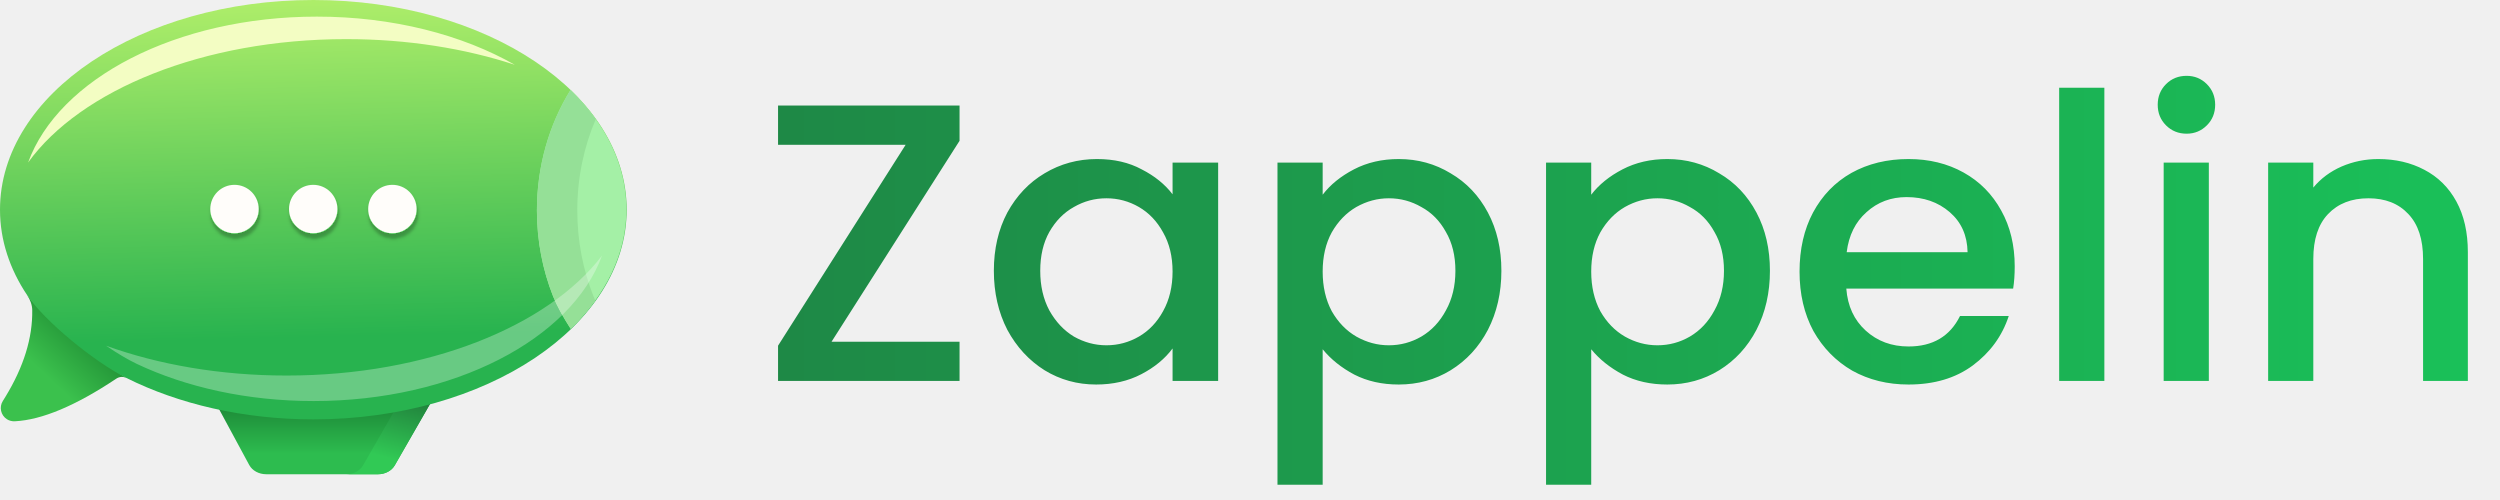
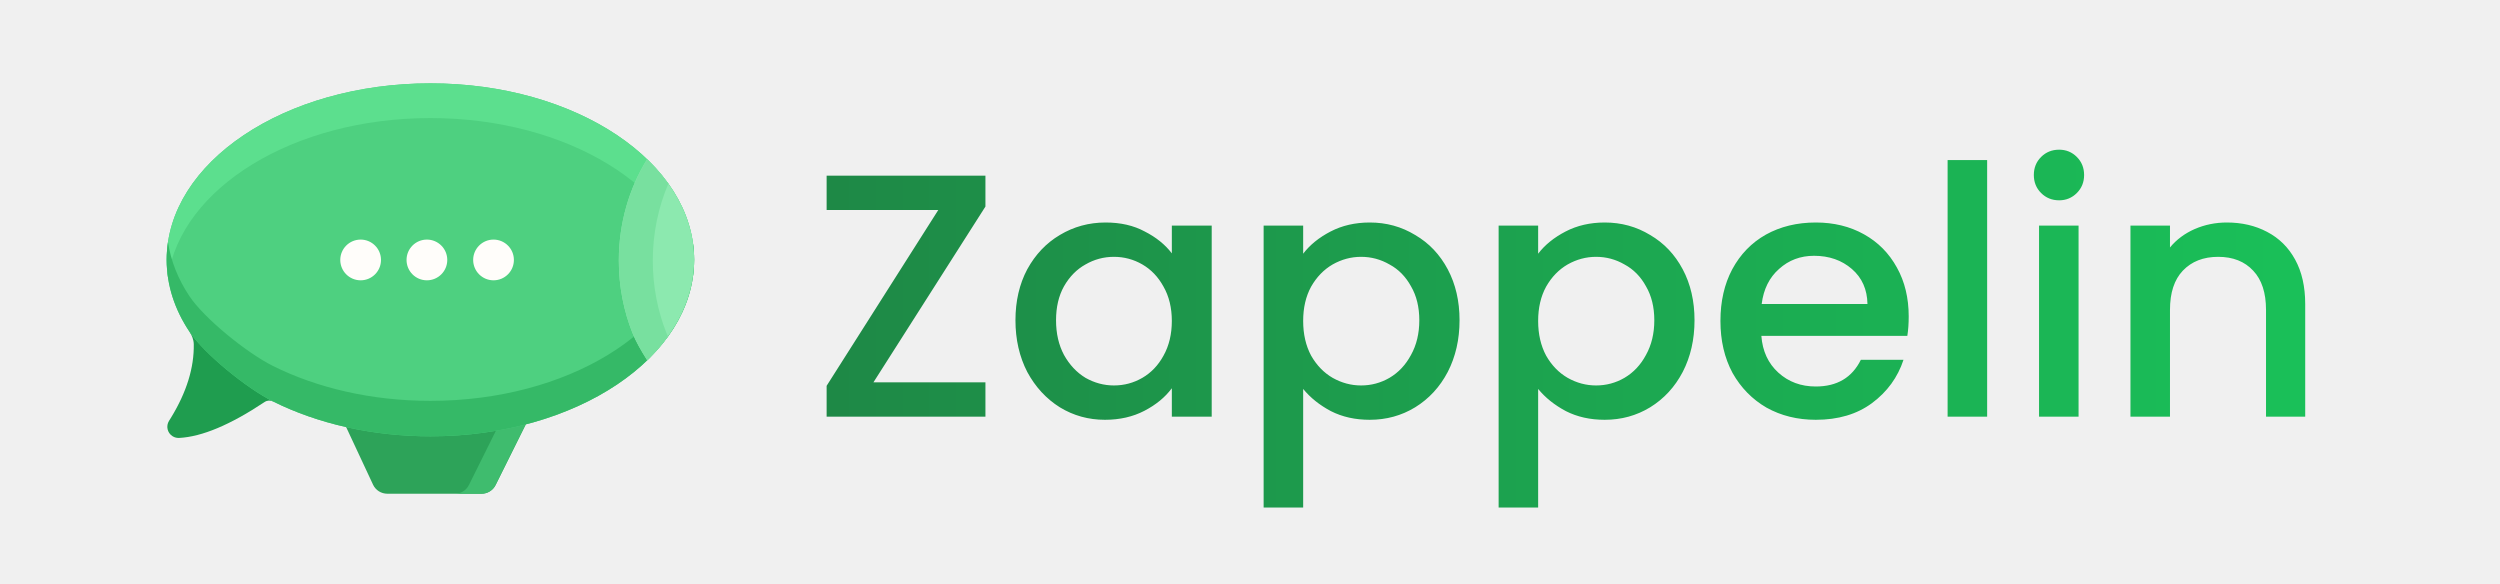
- <svg xmlns="http://www.w3.org/2000/svg" width="105" height="21" viewBox="0 0 105 21" fill="none">
-   <path d="M34.925 14.352H40.301V16H32.678V14.519L38.037 6.081H32.678V4.433H40.301V5.914L34.925 14.352ZM41.742 11.373C41.742 10.452 41.931 9.637 42.308 8.927C42.697 8.217 43.218 7.667 43.873 7.279C44.538 6.88 45.271 6.68 46.069 6.68C46.791 6.68 47.418 6.824 47.95 7.113C48.494 7.39 48.927 7.74 49.248 8.161V6.83H51.162V16H49.248V14.635C48.927 15.068 48.488 15.429 47.934 15.717C47.379 16.006 46.746 16.15 46.036 16.15C45.248 16.15 44.527 15.95 43.873 15.551C43.218 15.14 42.697 14.574 42.308 13.853C41.931 13.121 41.742 12.294 41.742 11.373ZM49.248 11.406C49.248 10.774 49.115 10.225 48.849 9.759C48.594 9.293 48.255 8.938 47.834 8.694C47.412 8.45 46.957 8.328 46.469 8.328C45.981 8.328 45.526 8.45 45.104 8.694C44.683 8.927 44.339 9.276 44.072 9.742C43.817 10.197 43.69 10.741 43.69 11.373C43.69 12.006 43.817 12.56 44.072 13.037C44.339 13.515 44.683 13.881 45.104 14.136C45.537 14.38 45.992 14.502 46.469 14.502C46.957 14.502 47.412 14.38 47.834 14.136C48.255 13.892 48.594 13.537 48.849 13.071C49.115 12.594 49.248 12.039 49.248 11.406ZM55.552 8.178C55.873 7.756 56.312 7.401 56.866 7.113C57.421 6.824 58.048 6.68 58.747 6.68C59.546 6.68 60.273 6.88 60.927 7.279C61.593 7.667 62.114 8.217 62.492 8.927C62.869 9.637 63.058 10.452 63.058 11.373C63.058 12.294 62.869 13.121 62.492 13.853C62.114 14.574 61.593 15.14 60.927 15.551C60.273 15.95 59.546 16.15 58.747 16.15C58.048 16.15 57.427 16.011 56.883 15.734C56.339 15.445 55.896 15.09 55.552 14.669V20.36H53.654V6.83H55.552V8.178ZM61.127 11.373C61.127 10.741 60.994 10.197 60.728 9.742C60.472 9.276 60.129 8.927 59.696 8.694C59.274 8.45 58.819 8.328 58.331 8.328C57.854 8.328 57.399 8.45 56.966 8.694C56.545 8.938 56.201 9.293 55.934 9.759C55.679 10.225 55.552 10.774 55.552 11.406C55.552 12.039 55.679 12.594 55.934 13.071C56.201 13.537 56.545 13.892 56.966 14.136C57.399 14.38 57.854 14.502 58.331 14.502C58.819 14.502 59.274 14.38 59.696 14.136C60.129 13.881 60.472 13.515 60.728 13.037C60.994 12.56 61.127 12.006 61.127 11.373ZM66.831 8.178C67.153 7.756 67.591 7.401 68.146 7.113C68.701 6.824 69.328 6.68 70.027 6.68C70.826 6.68 71.552 6.88 72.207 7.279C72.873 7.667 73.394 8.217 73.771 8.927C74.149 9.637 74.337 10.452 74.337 11.373C74.337 12.294 74.149 13.121 73.771 13.853C73.394 14.574 72.873 15.14 72.207 15.551C71.552 15.95 70.826 16.15 70.027 16.15C69.328 16.15 68.706 16.011 68.163 15.734C67.619 15.445 67.175 15.09 66.831 14.669V20.36H64.934V6.83H66.831V8.178ZM72.407 11.373C72.407 10.741 72.273 10.197 72.007 9.742C71.752 9.276 71.408 8.927 70.975 8.694C70.554 8.45 70.099 8.328 69.611 8.328C69.133 8.328 68.678 8.45 68.246 8.694C67.824 8.938 67.48 9.293 67.214 9.759C66.959 10.225 66.831 10.774 66.831 11.406C66.831 12.039 66.959 12.594 67.214 13.071C67.48 13.537 67.824 13.892 68.246 14.136C68.678 14.38 69.133 14.502 69.611 14.502C70.099 14.502 70.554 14.38 70.975 14.136C71.408 13.881 71.752 13.515 72.007 13.037C72.273 12.56 72.407 12.006 72.407 11.373ZM84.618 11.19C84.618 11.534 84.596 11.845 84.552 12.122H77.545C77.6 12.854 77.872 13.443 78.36 13.886C78.849 14.33 79.448 14.552 80.158 14.552C81.179 14.552 81.9 14.125 82.321 13.271H84.368C84.091 14.114 83.586 14.807 82.854 15.351C82.133 15.883 81.234 16.15 80.158 16.15C79.281 16.15 78.493 15.956 77.794 15.567C77.107 15.168 76.563 14.613 76.163 13.903C75.775 13.182 75.581 12.35 75.581 11.406C75.581 10.463 75.77 9.637 76.147 8.927C76.535 8.206 77.073 7.651 77.761 7.262C78.46 6.874 79.259 6.68 80.158 6.68C81.023 6.68 81.794 6.869 82.471 7.246C83.148 7.623 83.675 8.156 84.052 8.844C84.43 9.52 84.618 10.303 84.618 11.19ZM82.638 10.591C82.626 9.892 82.377 9.332 81.889 8.91C81.4 8.488 80.796 8.278 80.075 8.278C79.42 8.278 78.86 8.488 78.394 8.91C77.928 9.321 77.65 9.881 77.561 10.591H82.638ZM88.383 3.684V16H86.485V3.684H88.383ZM91.839 5.615C91.495 5.615 91.206 5.498 90.973 5.265C90.74 5.032 90.624 4.744 90.624 4.4C90.624 4.056 90.74 3.767 90.973 3.534C91.206 3.301 91.495 3.185 91.839 3.185C92.172 3.185 92.455 3.301 92.688 3.534C92.921 3.767 93.037 4.056 93.037 4.4C93.037 4.744 92.921 5.032 92.688 5.265C92.455 5.498 92.172 5.615 91.839 5.615ZM92.771 6.83V16H90.874V6.83H92.771ZM99.889 6.68C100.61 6.68 101.253 6.83 101.819 7.129C102.396 7.429 102.846 7.873 103.167 8.461C103.489 9.049 103.65 9.759 103.65 10.591V16H101.769V10.874C101.769 10.053 101.564 9.426 101.154 8.993C100.743 8.549 100.183 8.328 99.473 8.328C98.763 8.328 98.197 8.549 97.775 8.993C97.365 9.426 97.159 10.053 97.159 10.874V16H95.262V6.83H97.159V7.878C97.47 7.501 97.864 7.207 98.341 6.996C98.829 6.785 99.345 6.68 99.889 6.68Z" fill="url(#paint0_linear_192_10743)" />
-   <path d="M15.875 19.918H11.179C10.874 19.918 10.596 19.767 10.468 19.531L8.903 16.634C8.722 16.299 8.895 15.905 9.287 15.752C9.681 15.599 10.145 15.746 10.326 16.078L16.737 16.236C16.928 15.906 17.395 15.769 17.785 15.931C18.173 16.091 18.334 16.489 18.145 16.819L16.579 19.545C16.448 19.772 16.176 19.918 15.875 19.918Z" fill="url(#paint1_linear_192_10743)" />
-   <path d="M17.474 16.236C17.664 15.906 17.396 15.769 17.786 15.931C18.173 16.091 18.335 16.489 18.146 16.819L16.58 19.545C16.449 19.773 16.176 19.919 15.876 19.919H14.545C14.845 19.919 15.118 19.773 15.249 19.545L16.815 16.819C16.928 16.622 16.916 16.4 16.805 16.22L17.474 16.236Z" fill="url(#paint2_linear_192_10743)" />
-   <path d="M0.622 17.694C1.763 17.636 3.184 17.038 4.887 15.902C5.013 15.818 5.176 15.808 5.312 15.876C3.102 14.485 1.609 12.975 1.139 12.393C1.264 12.582 1.35 12.796 1.354 13.022C1.372 14.191 0.997 15.406 0.226 16.668L0.12 16.839C-0.045 17.099 0.032 17.444 0.293 17.609C0.391 17.671 0.507 17.7 0.622 17.694Z" fill="url(#paint3_linear_192_10743)" />
-   <path d="M26.321 8.807C26.321 3.943 20.429 0 13.161 0C5.892 0 0 3.943 0 8.807C0 10.084 0.407 11.298 1.138 12.393C1.868 13.489 3.981 15.214 5.311 15.876C7.502 16.968 10.219 17.614 13.161 17.614C20.429 17.614 26.321 13.671 26.321 8.807Z" fill="url(#paint4_linear_192_10743)" />
-   <path d="M13.309 0.698C16.505 0.698 19.419 1.464 21.623 2.722C19.529 2.035 17.113 1.643 14.541 1.643C8.535 1.643 3.382 3.779 1.181 6.824C2.453 3.315 7.4 0.698 13.309 0.698Z" fill="#F3FDC3" />
-   <g filter="url(#filter0_d_192_10743)">
-     <path d="M16.48 9.796C15.919 9.796 15.464 9.341 15.464 8.78C15.464 8.218 15.919 7.763 16.48 7.763C17.041 7.763 17.496 8.218 17.496 8.78C17.496 9.341 17.041 9.796 16.48 9.796Z" fill="#FFFDFA" />
-   </g>
-   <g filter="url(#filter1_d_192_10743)">
-     <path d="M13.155 9.796C12.594 9.796 12.139 9.341 12.139 8.78C12.139 8.218 12.594 7.763 13.155 7.763C13.716 7.763 14.171 8.218 14.171 8.78C14.171 9.341 13.716 9.796 13.155 9.796Z" fill="#FFFDFA" />
-   </g>
-   <g filter="url(#filter2_d_192_10743)">
-     <path d="M9.848 9.796C9.287 9.796 8.832 9.341 8.832 8.78C8.832 8.218 9.287 7.763 9.848 7.763C10.409 7.763 10.864 8.218 10.864 8.78C10.864 9.341 10.409 9.796 9.848 9.796Z" fill="#FFFDFA" />
-   </g>
-   <path d="M23.961 3.779C25.44 5.203 26.309 6.932 26.309 8.798C26.309 10.661 25.443 12.386 23.968 13.809C23.654 13.324 23.387 12.841 23.228 12.441C22.792 11.341 22.55 10.121 22.55 8.838C22.55 6.957 23.072 5.213 23.961 3.779Z" fill="#A4F0A6" />
-   <path d="M23.961 3.779C24.362 4.165 24.716 4.575 25.023 5.003C24.526 6.163 24.246 7.464 24.246 8.838C24.246 10.121 24.489 11.341 24.925 12.441C24.948 12.499 24.976 12.558 25.003 12.62C24.703 13.035 24.357 13.432 23.968 13.808C23.654 13.323 23.387 12.841 23.229 12.441C22.793 11.341 22.55 10.121 22.55 8.838C22.55 6.957 23.072 5.213 23.961 3.779Z" fill="#95E097" />
-   <path d="M25.287 10.731C24.006 14.233 19.069 16.844 13.169 16.844C10.387 16.844 7.818 16.263 5.745 15.283C5.365 15.103 4.917 14.835 4.457 14.522C6.662 15.315 9.257 15.773 12.035 15.773C17.948 15.773 23.03 13.7 25.287 10.731Z" fill="white" fill-opacity="0.3" />
+ <svg xmlns="http://www.w3.org/2000/svg" width="120" height="28" viewBox="0 0 120 28" fill="none">
+   <path d="M41.925 18.352H47.301V20H39.678V18.519L45.037 10.081H39.678V8.433H47.301V9.914L41.925 18.352ZM48.742 15.373C48.742 14.452 48.931 13.637 49.308 12.927C49.697 12.217 50.218 11.667 50.873 11.279C51.538 10.88 52.271 10.68 53.069 10.68C53.791 10.68 54.418 10.824 54.95 11.113C55.494 11.39 55.927 11.739 56.248 12.161V10.83H58.162V20H56.248V18.635C55.927 19.068 55.488 19.429 54.934 19.717C54.379 20.006 53.746 20.15 53.036 20.15C52.248 20.15 51.527 19.95 50.873 19.551C50.218 19.14 49.697 18.574 49.308 17.853C48.931 17.121 48.742 16.294 48.742 15.373ZM56.248 15.406C56.248 14.774 56.115 14.225 55.849 13.759C55.594 13.293 55.255 12.938 54.834 12.694C54.412 12.45 53.957 12.328 53.469 12.328C52.981 12.328 52.526 12.45 52.104 12.694C51.683 12.927 51.339 13.276 51.072 13.742C50.817 14.197 50.69 14.741 50.69 15.373C50.69 16.006 50.817 16.56 51.072 17.038C51.339 17.515 51.683 17.881 52.104 18.136C52.537 18.38 52.992 18.502 53.469 18.502C53.957 18.502 54.412 18.38 54.834 18.136C55.255 17.892 55.594 17.537 55.849 17.071C56.115 16.594 56.248 16.039 56.248 15.406ZM62.552 12.178C62.873 11.756 63.312 11.401 63.866 11.113C64.421 10.824 65.048 10.68 65.747 10.68C66.546 10.68 67.273 10.88 67.927 11.279C68.593 11.667 69.115 12.217 69.492 12.927C69.869 13.637 70.058 14.452 70.058 15.373C70.058 16.294 69.869 17.121 69.492 17.853C69.115 18.574 68.593 19.14 67.927 19.551C67.273 19.95 66.546 20.15 65.747 20.15C65.048 20.15 64.427 20.011 63.883 19.734C63.339 19.445 62.896 19.09 62.552 18.669V24.36H60.654V10.83H62.552V12.178ZM68.127 15.373C68.127 14.741 67.994 14.197 67.728 13.742C67.472 13.276 67.129 12.927 66.696 12.694C66.274 12.45 65.819 12.328 65.331 12.328C64.854 12.328 64.399 12.45 63.966 12.694C63.545 12.938 63.201 13.293 62.934 13.759C62.679 14.225 62.552 14.774 62.552 15.406C62.552 16.039 62.679 16.594 62.934 17.071C63.201 17.537 63.545 17.892 63.966 18.136C64.399 18.38 64.854 18.502 65.331 18.502C65.819 18.502 66.274 18.38 66.696 18.136C67.129 17.881 67.472 17.515 67.728 17.038C67.994 16.56 68.127 16.006 68.127 15.373ZM73.831 12.178C74.153 11.756 74.591 11.401 75.146 11.113C75.701 10.824 76.328 10.68 77.027 10.68C77.826 10.68 78.552 10.88 79.207 11.279C79.873 11.667 80.394 12.217 80.771 12.927C81.149 13.637 81.337 14.452 81.337 15.373C81.337 16.294 81.149 17.121 80.771 17.853C80.394 18.574 79.873 19.14 79.207 19.551C78.552 19.95 77.826 20.15 77.027 20.15C76.328 20.15 75.706 20.011 75.163 19.734C74.619 19.445 74.175 19.09 73.831 18.669V24.36H71.934V10.83H73.831V12.178ZM79.407 15.373C79.407 14.741 79.273 14.197 79.007 13.742C78.752 13.276 78.408 12.927 77.975 12.694C77.554 12.45 77.099 12.328 76.611 12.328C76.133 12.328 75.678 12.45 75.246 12.694C74.824 12.938 74.48 13.293 74.214 13.759C73.959 14.225 73.831 14.774 73.831 15.406C73.831 16.039 73.959 16.594 74.214 17.071C74.48 17.537 74.824 17.892 75.246 18.136C75.678 18.38 76.133 18.502 76.611 18.502C77.099 18.502 77.554 18.38 77.975 18.136C78.408 17.881 78.752 17.515 79.007 17.038C79.273 16.56 79.407 16.006 79.407 15.373ZM91.618 15.19C91.618 15.534 91.596 15.845 91.552 16.122H84.545C84.6 16.855 84.872 17.442 85.36 17.886C85.849 18.33 86.448 18.552 87.158 18.552C88.179 18.552 88.9 18.125 89.321 17.27H91.368C91.091 18.114 90.586 18.807 89.854 19.351C89.133 19.884 88.234 20.15 87.158 20.15C86.281 20.15 85.493 19.956 84.794 19.567C84.107 19.168 83.563 18.613 83.163 17.903C82.775 17.182 82.581 16.35 82.581 15.406C82.581 14.463 82.77 13.637 83.147 12.927C83.535 12.206 84.073 11.651 84.761 11.262C85.46 10.874 86.259 10.68 87.158 10.68C88.023 10.68 88.794 10.868 89.471 11.246C90.148 11.623 90.675 12.156 91.052 12.844C91.43 13.52 91.618 14.303 91.618 15.19ZM89.638 14.591C89.626 13.892 89.377 13.332 88.889 12.91C88.4 12.488 87.796 12.278 87.075 12.278C86.42 12.278 85.86 12.488 85.394 12.91C84.928 13.321 84.65 13.881 84.561 14.591H89.638ZM95.383 7.684V20H93.485V7.684H95.383ZM98.839 9.615C98.495 9.615 98.206 9.498 97.973 9.265C97.74 9.032 97.624 8.744 97.624 8.4C97.624 8.056 97.74 7.767 97.973 7.534C98.206 7.301 98.495 7.185 98.839 7.185C99.172 7.185 99.455 7.301 99.688 7.534C99.921 7.767 100.037 8.056 100.037 8.4C100.037 8.744 99.921 9.032 99.688 9.265C99.455 9.498 99.172 9.615 98.839 9.615ZM99.771 10.83V20H97.874V10.83H99.771ZM106.889 10.68C107.61 10.68 108.253 10.83 108.819 11.129C109.396 11.429 109.846 11.873 110.167 12.461C110.489 13.049 110.65 13.759 110.65 14.591V20H108.769V14.874C108.769 14.053 108.564 13.426 108.154 12.993C107.743 12.55 107.183 12.328 106.473 12.328C105.762 12.328 105.197 12.55 104.775 12.993C104.364 13.426 104.159 14.053 104.159 14.874V20H102.262V10.83H104.159V11.878C104.47 11.501 104.864 11.207 105.341 10.996C105.829 10.785 106.345 10.68 106.889 10.68Z" fill="url(#paint0_linear_145_6012)" />
+   <path d="M23.11 23.699H18.593C18.299 23.699 18.031 23.53 17.908 23.268L16.403 20.047C16.229 19.675 16.395 19.238 16.773 19.067C17.151 18.897 17.598 19.061 17.772 19.431L23.939 19.606C24.122 19.239 24.572 19.087 24.947 19.266C25.32 19.445 25.476 19.887 25.294 20.253L23.787 23.283C23.661 23.536 23.399 23.699 23.11 23.699Z" fill="#2DA359" />
+   <path d="M24.647 19.606C24.83 19.239 24.573 19.087 24.948 19.266C25.32 19.445 25.476 19.887 25.294 20.253L23.787 23.283C23.662 23.536 23.399 23.699 23.11 23.699H21.83C22.119 23.699 22.382 23.536 22.507 23.283L24.014 20.253C24.123 20.034 24.111 19.788 24.004 19.588L24.647 19.606Z" fill="#3FBC6E" />
+   <path d="M8.598 21.021C9.695 20.964 11.062 20.389 12.7 19.297C12.822 19.215 12.978 19.206 13.109 19.271C10.983 17.934 9.547 16.481 9.095 15.921C9.215 16.102 9.298 16.309 9.301 16.526C9.319 17.65 8.958 18.819 8.217 20.034L8.115 20.198C7.956 20.448 8.03 20.779 8.282 20.938C8.376 20.998 8.487 21.026 8.598 21.021Z" fill="#1F9D4F" />
+   <path d="M33.319 12.472C33.319 7.793 27.651 4 20.66 4C13.668 4 8 7.793 8 12.472C8 13.7 8.391 14.867 9.094 15.921C9.797 16.975 11.83 18.634 13.109 19.271C15.217 20.321 17.83 20.943 20.66 20.943C27.651 20.943 33.319 17.15 33.319 12.472Z" fill="#4ED080" />
+   <path d="M20.659 4C27.651 4 33.319 7.793 33.319 12.472C33.319 12.753 33.298 13.031 33.258 13.305C32.632 9.017 27.231 5.667 20.66 5.667C14.09 5.667 8.688 9.016 8.061 13.303C8.021 13.029 8 12.752 8 12.472C8 7.793 13.668 4 20.659 4Z" fill="#5CDF8E" />
+   <path d="M8.063 11.617C8.2 12.535 8.555 13.411 9.095 14.22C9.798 15.273 11.83 16.932 13.108 17.569C15.216 18.619 17.83 19.241 20.66 19.241C27.223 19.241 32.618 15.899 33.256 11.62C33.298 11.9 33.319 12.184 33.319 12.471C33.319 17.15 27.652 20.943 20.66 20.943C17.83 20.943 15.216 20.321 13.108 19.271C11.83 18.634 9.798 16.975 9.095 15.922C8.392 14.868 8 13.7 8 12.471C8 12.183 8.021 11.898 8.063 11.617Z" fill="#35B967" />
+   <path d="M31.061 7.644C32.484 9.014 33.32 10.677 33.32 12.472C33.32 14.264 32.486 15.923 31.067 17.292C30.765 16.825 30.508 16.361 30.356 15.977C29.936 14.918 29.703 13.745 29.703 12.511C29.703 10.701 30.206 9.023 31.061 7.644Z" fill="#8CE9AF" />
+   <path d="M31.061 7.644C31.446 8.015 31.787 8.408 32.081 8.819C31.603 9.936 31.334 11.188 31.334 12.511C31.334 13.745 31.567 14.918 31.986 15.976C32.009 16.032 32.035 16.09 32.062 16.149C31.773 16.548 31.442 16.931 31.067 17.292C30.765 16.825 30.508 16.361 30.355 15.976C29.936 14.918 29.703 13.745 29.703 12.511C29.703 10.701 30.206 9.024 31.061 7.644Z" fill="#78E09F" />
+   <path d="M23.689 13.455C23.15 13.455 22.712 13.017 22.712 12.477C22.712 11.938 23.15 11.5 23.689 11.5C24.229 11.5 24.667 11.938 24.667 12.477C24.667 13.017 24.229 13.455 23.689 13.455Z" fill="#FFFDFA" />
+   <path d="M20.491 13.455C19.951 13.455 19.514 13.017 19.514 12.477C19.514 11.938 19.951 11.5 20.491 11.5C21.031 11.5 21.469 11.938 21.469 12.477C21.469 13.017 21.031 13.455 20.491 13.455Z" fill="#FFFDFA" />
+   <path d="M17.311 13.455C16.771 13.455 16.333 13.017 16.333 12.477C16.333 11.938 16.771 11.5 17.311 11.5C17.851 11.5 18.288 11.938 18.288 12.477C18.288 13.017 17.851 13.455 17.311 13.455Z" fill="#FFFDFA" />
  <defs>
-     <filter id="filter0_d_192_10743" x="15.341" y="7.763" width="2.361" height="2.402" filterUnits="userSpaceOnUse" color-interpolation-filters="sRGB">
-       <feFlood flood-opacity="0" result="BackgroundImageFix" />
-       <feColorMatrix in="SourceAlpha" type="matrix" values="0 0 0 0 0 0 0 0 0 0 0 0 0 0 0 0 0 0 127 0" result="hardAlpha" />
-       <feOffset dx="0.041" dy="0.205" />
-       <feGaussianBlur stdDeviation="0.082" />
-       <feComposite in2="hardAlpha" operator="out" />
-       <feColorMatrix type="matrix" values="0 0 0 0 0 0 0 0 0 0 0 0 0 0 0 0 0 0 0.25 0" />
-       <feBlend mode="normal" in2="BackgroundImageFix" result="effect1_dropShadow_192_10743" />
-       <feBlend mode="normal" in="SourceGraphic" in2="effect1_dropShadow_192_10743" result="shape" />
-     </filter>
-     <filter id="filter1_d_192_10743" x="12.015" y="7.763" width="2.361" height="2.402" filterUnits="userSpaceOnUse" color-interpolation-filters="sRGB">
-       <feFlood flood-opacity="0" result="BackgroundImageFix" />
-       <feColorMatrix in="SourceAlpha" type="matrix" values="0 0 0 0 0 0 0 0 0 0 0 0 0 0 0 0 0 0 127 0" result="hardAlpha" />
-       <feOffset dx="0.041" dy="0.205" />
-       <feGaussianBlur stdDeviation="0.082" />
-       <feComposite in2="hardAlpha" operator="out" />
-       <feColorMatrix type="matrix" values="0 0 0 0 0 0 0 0 0 0 0 0 0 0 0 0 0 0 0.25 0" />
-       <feBlend mode="normal" in2="BackgroundImageFix" result="effect1_dropShadow_192_10743" />
-       <feBlend mode="normal" in="SourceGraphic" in2="effect1_dropShadow_192_10743" result="shape" />
-     </filter>
-     <filter id="filter2_d_192_10743" x="8.709" y="7.763" width="2.361" height="2.402" filterUnits="userSpaceOnUse" color-interpolation-filters="sRGB">
-       <feFlood flood-opacity="0" result="BackgroundImageFix" />
-       <feColorMatrix in="SourceAlpha" type="matrix" values="0 0 0 0 0 0 0 0 0 0 0 0 0 0 0 0 0 0 127 0" result="hardAlpha" />
-       <feOffset dx="0.041" dy="0.205" />
-       <feGaussianBlur stdDeviation="0.082" />
-       <feComposite in2="hardAlpha" operator="out" />
-       <feColorMatrix type="matrix" values="0 0 0 0 0 0 0 0 0 0 0 0 0 0 0 0 0 0 0.25 0" />
-       <feBlend mode="normal" in2="BackgroundImageFix" result="effect1_dropShadow_192_10743" />
-       <feBlend mode="normal" in="SourceGraphic" in2="effect1_dropShadow_192_10743" result="shape" />
-     </filter>
-     <linearGradient id="paint0_linear_192_10743" x1="31.834" y1="10" x2="104.834" y2="10" gradientUnits="userSpaceOnUse">
+     <linearGradient id="paint0_linear_145_6012" x1="38.834" y1="14" x2="111.834" y2="14" gradientUnits="userSpaceOnUse">
      <stop stop-color="#1E8846" />
      <stop offset="1" stop-color="#1AC159" />
    </linearGradient>
-     <linearGradient id="paint1_linear_192_10743" x1="13.517" y1="16.237" x2="13.517" y2="19.064" gradientUnits="userSpaceOnUse">
-       <stop stop-color="#17762E" />
-       <stop offset="1" stop-color="#2DBC4F" />
-     </linearGradient>
-     <linearGradient id="paint2_linear_192_10743" x1="16.844" y1="19.383" x2="17.551" y2="16.696" gradientUnits="userSpaceOnUse">
-       <stop stop-color="#31C955" />
-       <stop offset="1" stop-color="#207F3B" />
-     </linearGradient>
-     <linearGradient id="paint3_linear_192_10743" x1="2.671" y1="16.471" x2="5.669" y2="13.309" gradientUnits="userSpaceOnUse">
-       <stop stop-color="#3BC14D" />
-       <stop offset="1" stop-color="#107026" />
-     </linearGradient>
-     <linearGradient id="paint4_linear_192_10743" x1="7.804" y1="-1.684" x2="8.195" y2="14.294" gradientUnits="userSpaceOnUse">
-       <stop stop-color="#BFF56D" />
-       <stop offset="1" stop-color="#28B34F" />
-     </linearGradient>
  </defs>
</svg>
